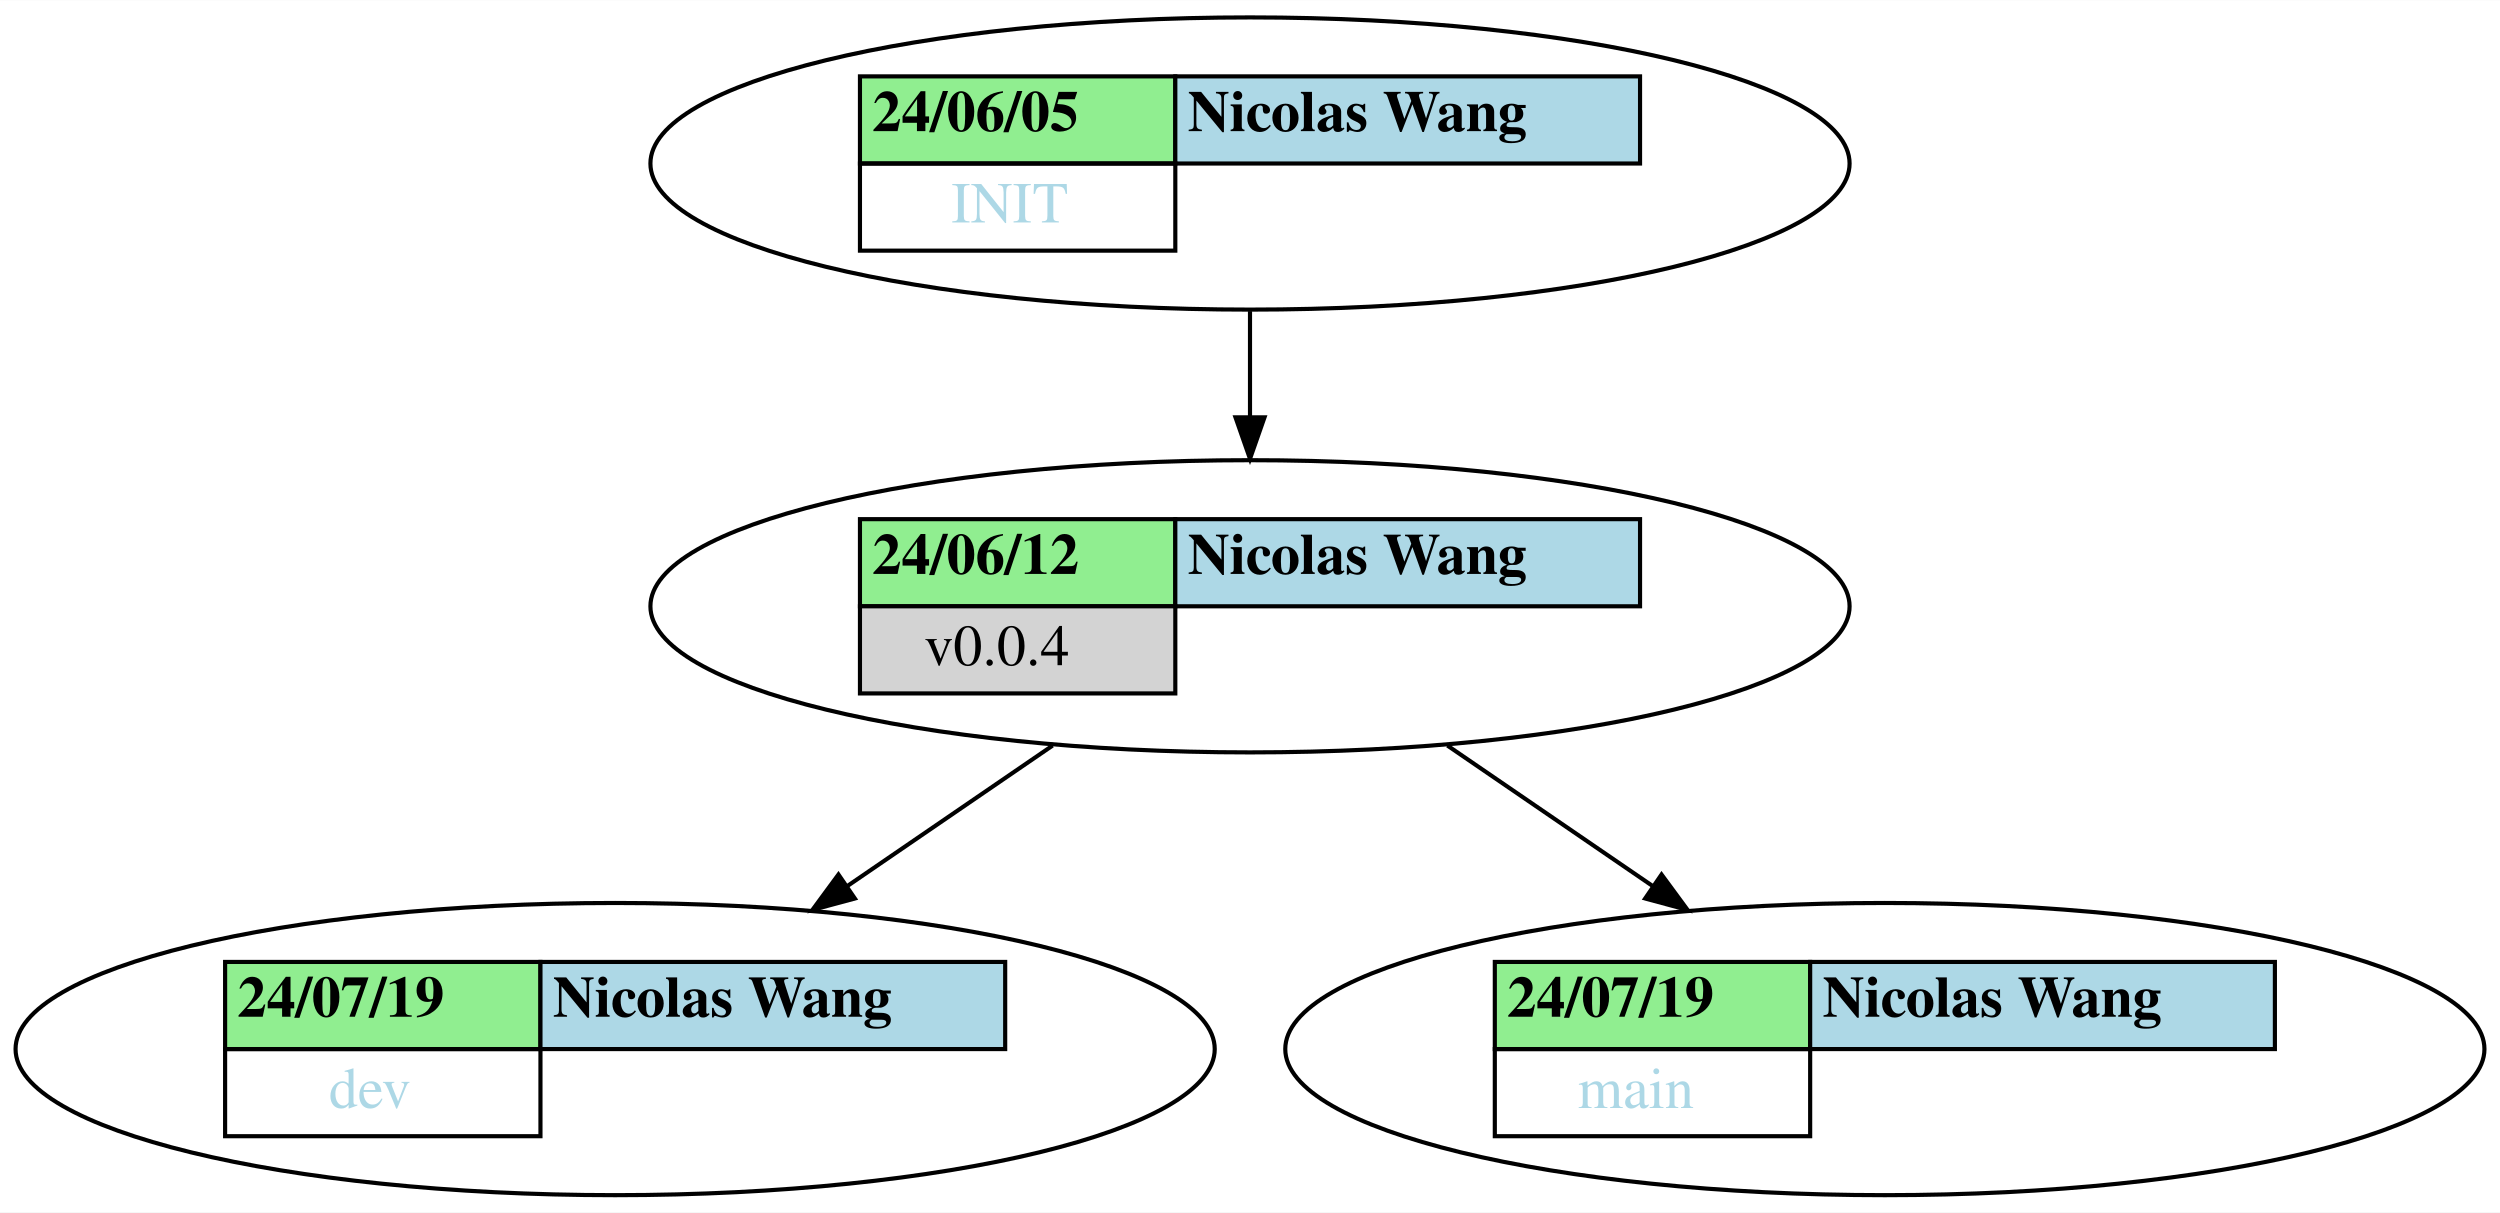
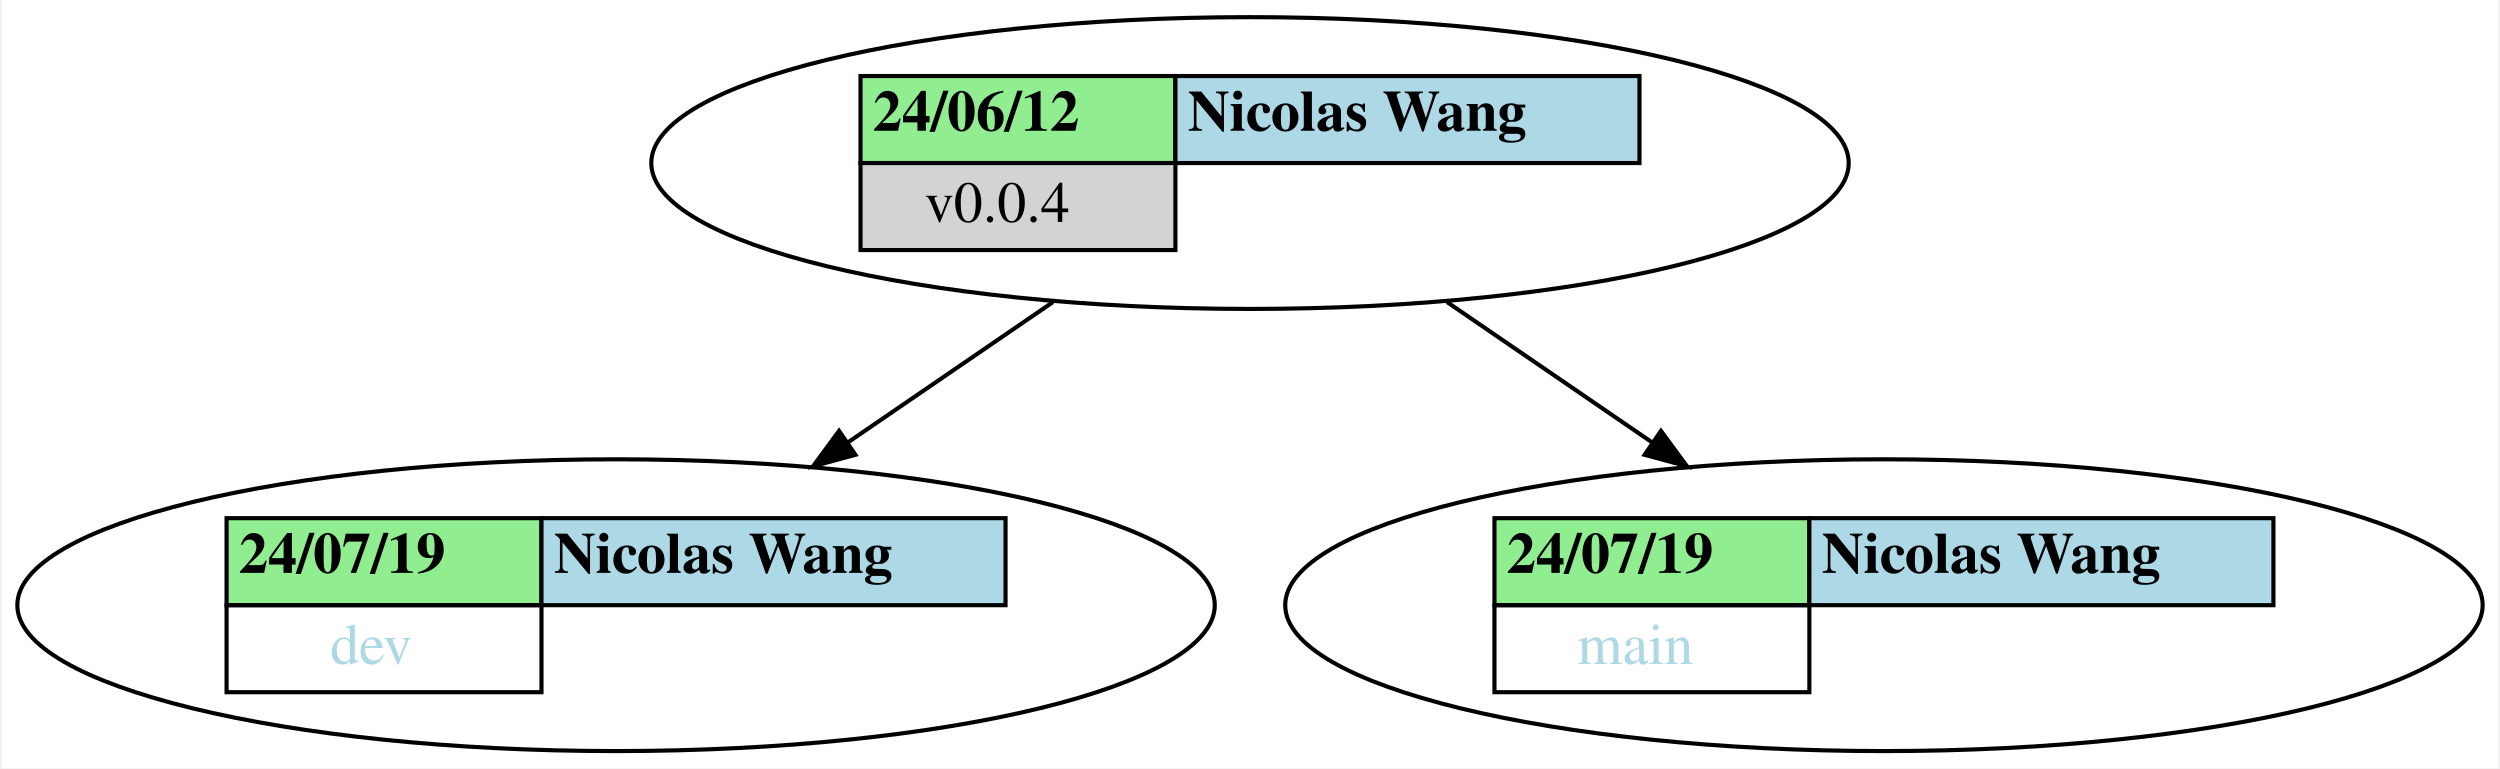
- <svg xmlns="http://www.w3.org/2000/svg" width="602pt" height="292pt" viewBox="0.00 0.00 602.50 292.13">
-   <g id="graph0" class="graph" transform="scale(1 1) rotate(0) translate(4 288.13)">
-     <polygon fill="white" stroke="transparent" points="-4,4 -4,-288.13 598.5,-288.13 598.5,4 -4,4" />
+ <svg xmlns="http://www.w3.org/2000/svg" width="602pt" height="185pt" viewBox="0.00 0.00 602.50 185.42">
+   <g id="graph0" class="graph" transform="scale(1 1) rotate(0) translate(4 181.42)">
+     <polygon fill="white" stroke="transparent" points="-4,4 -4,-181.42 598.5,-181.42 598.5,4 -4,4" />
    <g id="node1" class="node">
      <ellipse fill="none" stroke="black" cx="144.25" cy="-35.36" rx="144.5" ry="35.21" />
      <polygon fill="lightgreen" stroke="transparent" points="50.25,-35.36 50.25,-56.36 126.25,-56.36 126.25,-35.36 50.25,-35.36" />
      <polygon fill="none" stroke="black" points="50.25,-35.36 50.25,-56.36 126.25,-56.36 126.25,-35.36 50.25,-35.36" />
      <text text-anchor="start" x="53.25" y="-43.16" font-family="Times,serif" font-weight="bold" font-size="14.00">24/07/19</text>
      <polygon fill="lightblue" stroke="transparent" points="126.25,-35.36 126.25,-56.36 238.25,-56.36 238.25,-35.36 126.25,-35.36" />
      <polygon fill="none" stroke="black" points="126.25,-35.36 126.25,-56.36 238.25,-56.36 238.25,-35.36 126.25,-35.36" />
      <text text-anchor="start" x="129.25" y="-43.16" font-family="Times,serif" font-weight="bold" font-size="14.00">Nicolas Wang</text>
      <polygon fill="none" stroke="black" points="50.25,-14.36 50.25,-35.36 126.25,-35.36 126.25,-14.36 50.25,-14.36" />
      <text text-anchor="start" x="75.25" y="-21.16" font-family="Times,serif" font-size="14.00" fill="lightblue">dev</text>
    </g>
    <g id="node2" class="node">
      <ellipse fill="none" stroke="black" cx="297.25" cy="-142.07" rx="144.5" ry="35.21" />
      <polygon fill="lightgreen" stroke="transparent" points="203.25,-142.07 203.25,-163.07 279.25,-163.07 279.25,-142.07 203.25,-142.07" />
      <polygon fill="none" stroke="black" points="203.25,-142.07 203.25,-163.07 279.25,-163.07 279.25,-142.07 203.25,-142.07" />
      <text text-anchor="start" x="206.25" y="-149.87" font-family="Times,serif" font-weight="bold" font-size="14.00">24/06/12</text>
      <polygon fill="lightblue" stroke="transparent" points="279.25,-142.07 279.25,-163.07 391.25,-163.07 391.25,-142.07 279.25,-142.07" />
      <polygon fill="none" stroke="black" points="279.25,-142.07 279.25,-163.07 391.25,-163.07 391.25,-142.07 279.25,-142.07" />
      <text text-anchor="start" x="282.25" y="-149.87" font-family="Times,serif" font-weight="bold" font-size="14.00">Nicolas Wang</text>
      <polygon fill="lightgrey" stroke="transparent" points="203.25,-121.07 203.25,-142.07 279.25,-142.07 279.25,-121.07 203.25,-121.07" />
      <polygon fill="none" stroke="black" points="203.25,-121.07 203.25,-142.07 279.25,-142.07 279.25,-121.07 203.25,-121.07" />
      <text text-anchor="start" x="218.75" y="-127.87" font-family="Times,serif" font-size="14.00">v0.0.4</text>
    </g>
    <g id="edge1" class="edge">
      <path fill="none" stroke="black" d="M249.68,-108.51C233.99,-97.77 216.4,-85.73 200.15,-74.61" />
      <polygon fill="black" stroke="black" points="202.02,-71.65 191.79,-68.89 198.07,-77.43 202.02,-71.65" />
    </g>
    <g id="node3" class="node">
      <ellipse fill="none" stroke="black" cx="450.25" cy="-35.36" rx="144.5" ry="35.21" />
      <polygon fill="lightgreen" stroke="transparent" points="356.25,-35.36 356.25,-56.36 432.25,-56.36 432.25,-35.36 356.25,-35.36" />
      <polygon fill="none" stroke="black" points="356.25,-35.36 356.25,-56.36 432.25,-56.36 432.25,-35.36 356.25,-35.36" />
      <text text-anchor="start" x="359.25" y="-43.16" font-family="Times,serif" font-weight="bold" font-size="14.00">24/07/19</text>
      <polygon fill="lightblue" stroke="transparent" points="432.25,-35.36 432.25,-56.36 544.25,-56.36 544.25,-35.36 432.25,-35.36" />
      <polygon fill="none" stroke="black" points="432.25,-35.36 432.25,-56.36 544.25,-56.36 544.25,-35.36 432.25,-35.36" />
      <text text-anchor="start" x="435.25" y="-43.16" font-family="Times,serif" font-weight="bold" font-size="14.00">Nicolas Wang</text>
      <polygon fill="none" stroke="black" points="356.25,-14.36 356.25,-35.36 432.25,-35.36 432.25,-14.36 356.25,-14.36" />
      <text text-anchor="start" x="376.25" y="-21.16" font-family="Times,serif" font-size="14.00" fill="lightblue">main</text>
    </g>
    <g id="edge2" class="edge">
      <path fill="none" stroke="black" d="M344.82,-108.51C360.51,-97.77 378.1,-85.73 394.35,-74.61" />
      <polygon fill="black" stroke="black" points="396.43,-77.43 402.71,-68.89 392.48,-71.65 396.43,-77.43" />
    </g>
-     <g id="node4" class="node">
-       <ellipse fill="none" stroke="black" cx="297.25" cy="-248.78" rx="144.5" ry="35.21" />
-       <polygon fill="lightgreen" stroke="transparent" points="203.25,-248.78 203.25,-269.78 279.25,-269.78 279.25,-248.78 203.25,-248.78" />
-       <polygon fill="none" stroke="black" points="203.25,-248.78 203.25,-269.78 279.25,-269.78 279.25,-248.78 203.25,-248.78" />
-       <text text-anchor="start" x="206.25" y="-256.58" font-family="Times,serif" font-weight="bold" font-size="14.00">24/06/05</text>
-       <polygon fill="lightblue" stroke="transparent" points="279.25,-248.78 279.25,-269.78 391.25,-269.78 391.25,-248.78 279.25,-248.78" />
-       <polygon fill="none" stroke="black" points="279.25,-248.78 279.25,-269.78 391.25,-269.78 391.25,-248.78 279.25,-248.78" />
-       <text text-anchor="start" x="282.25" y="-256.58" font-family="Times,serif" font-weight="bold" font-size="14.00">Nicolas Wang</text>
-       <polygon fill="none" stroke="black" points="203.25,-227.78 203.25,-248.78 279.25,-248.78 279.25,-227.78 203.25,-227.78" />
-       <text text-anchor="start" x="225.25" y="-234.58" font-family="Times,serif" font-size="14.00" fill="lightblue">INIT</text>
-     </g>
-     <g id="edge3" class="edge">
-       <path fill="none" stroke="black" d="M297.25,-213.2C297.25,-205.07 297.25,-196.29 297.25,-187.78" />
-       <polygon fill="black" stroke="black" points="300.75,-187.61 297.25,-177.61 293.75,-187.61 300.75,-187.61" />
-     </g>
  </g>
</svg>
